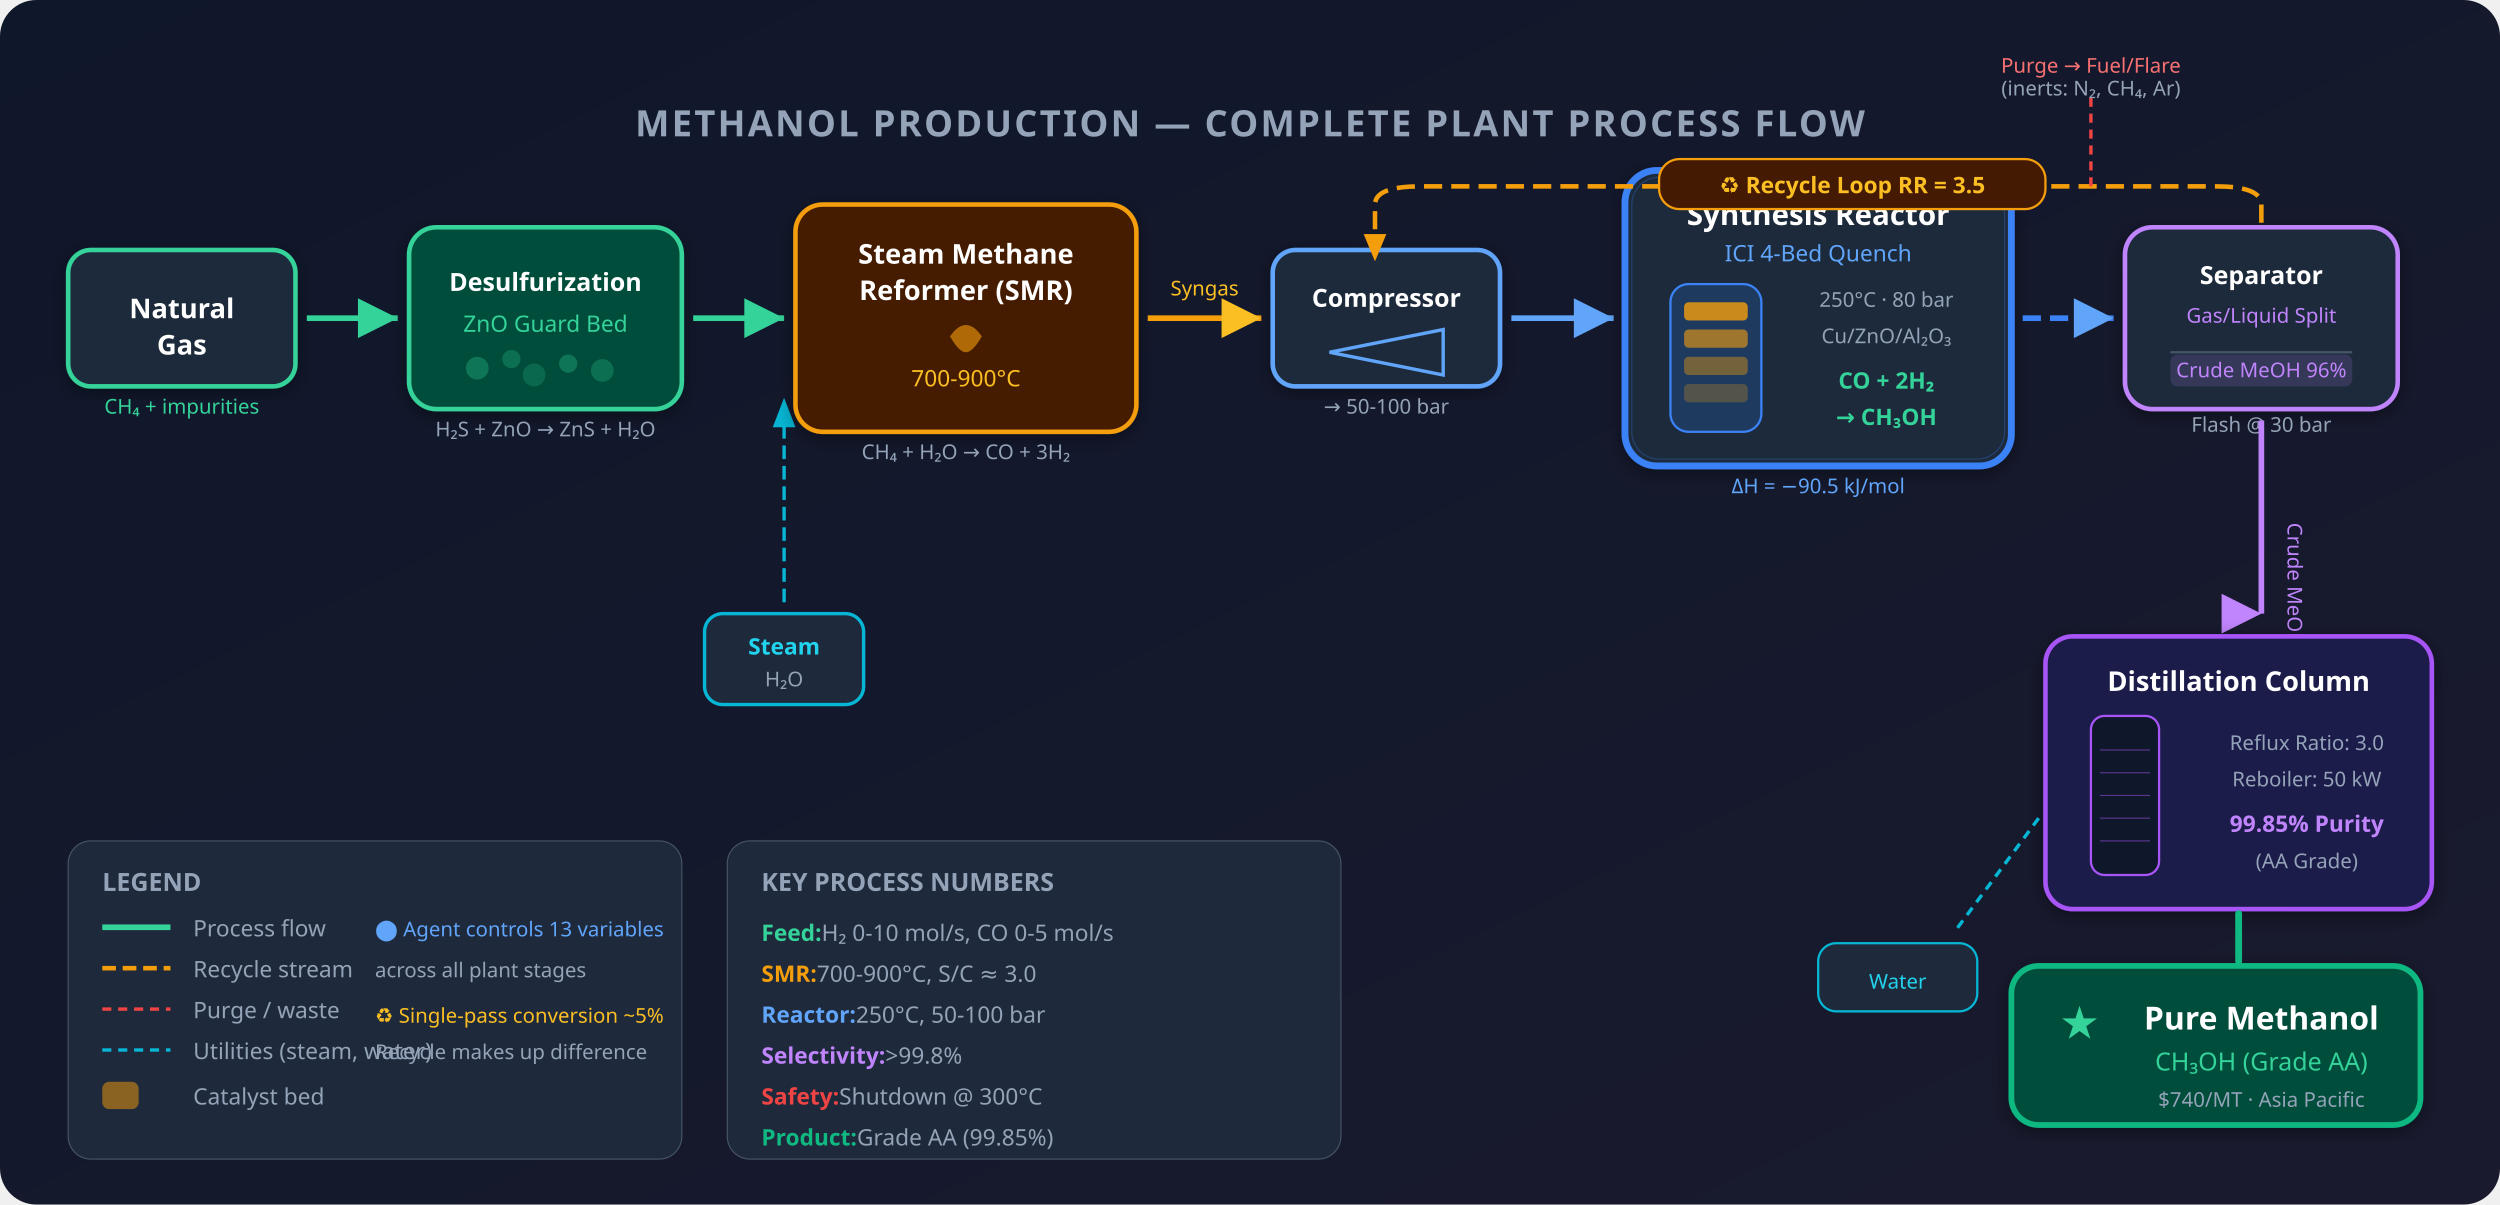
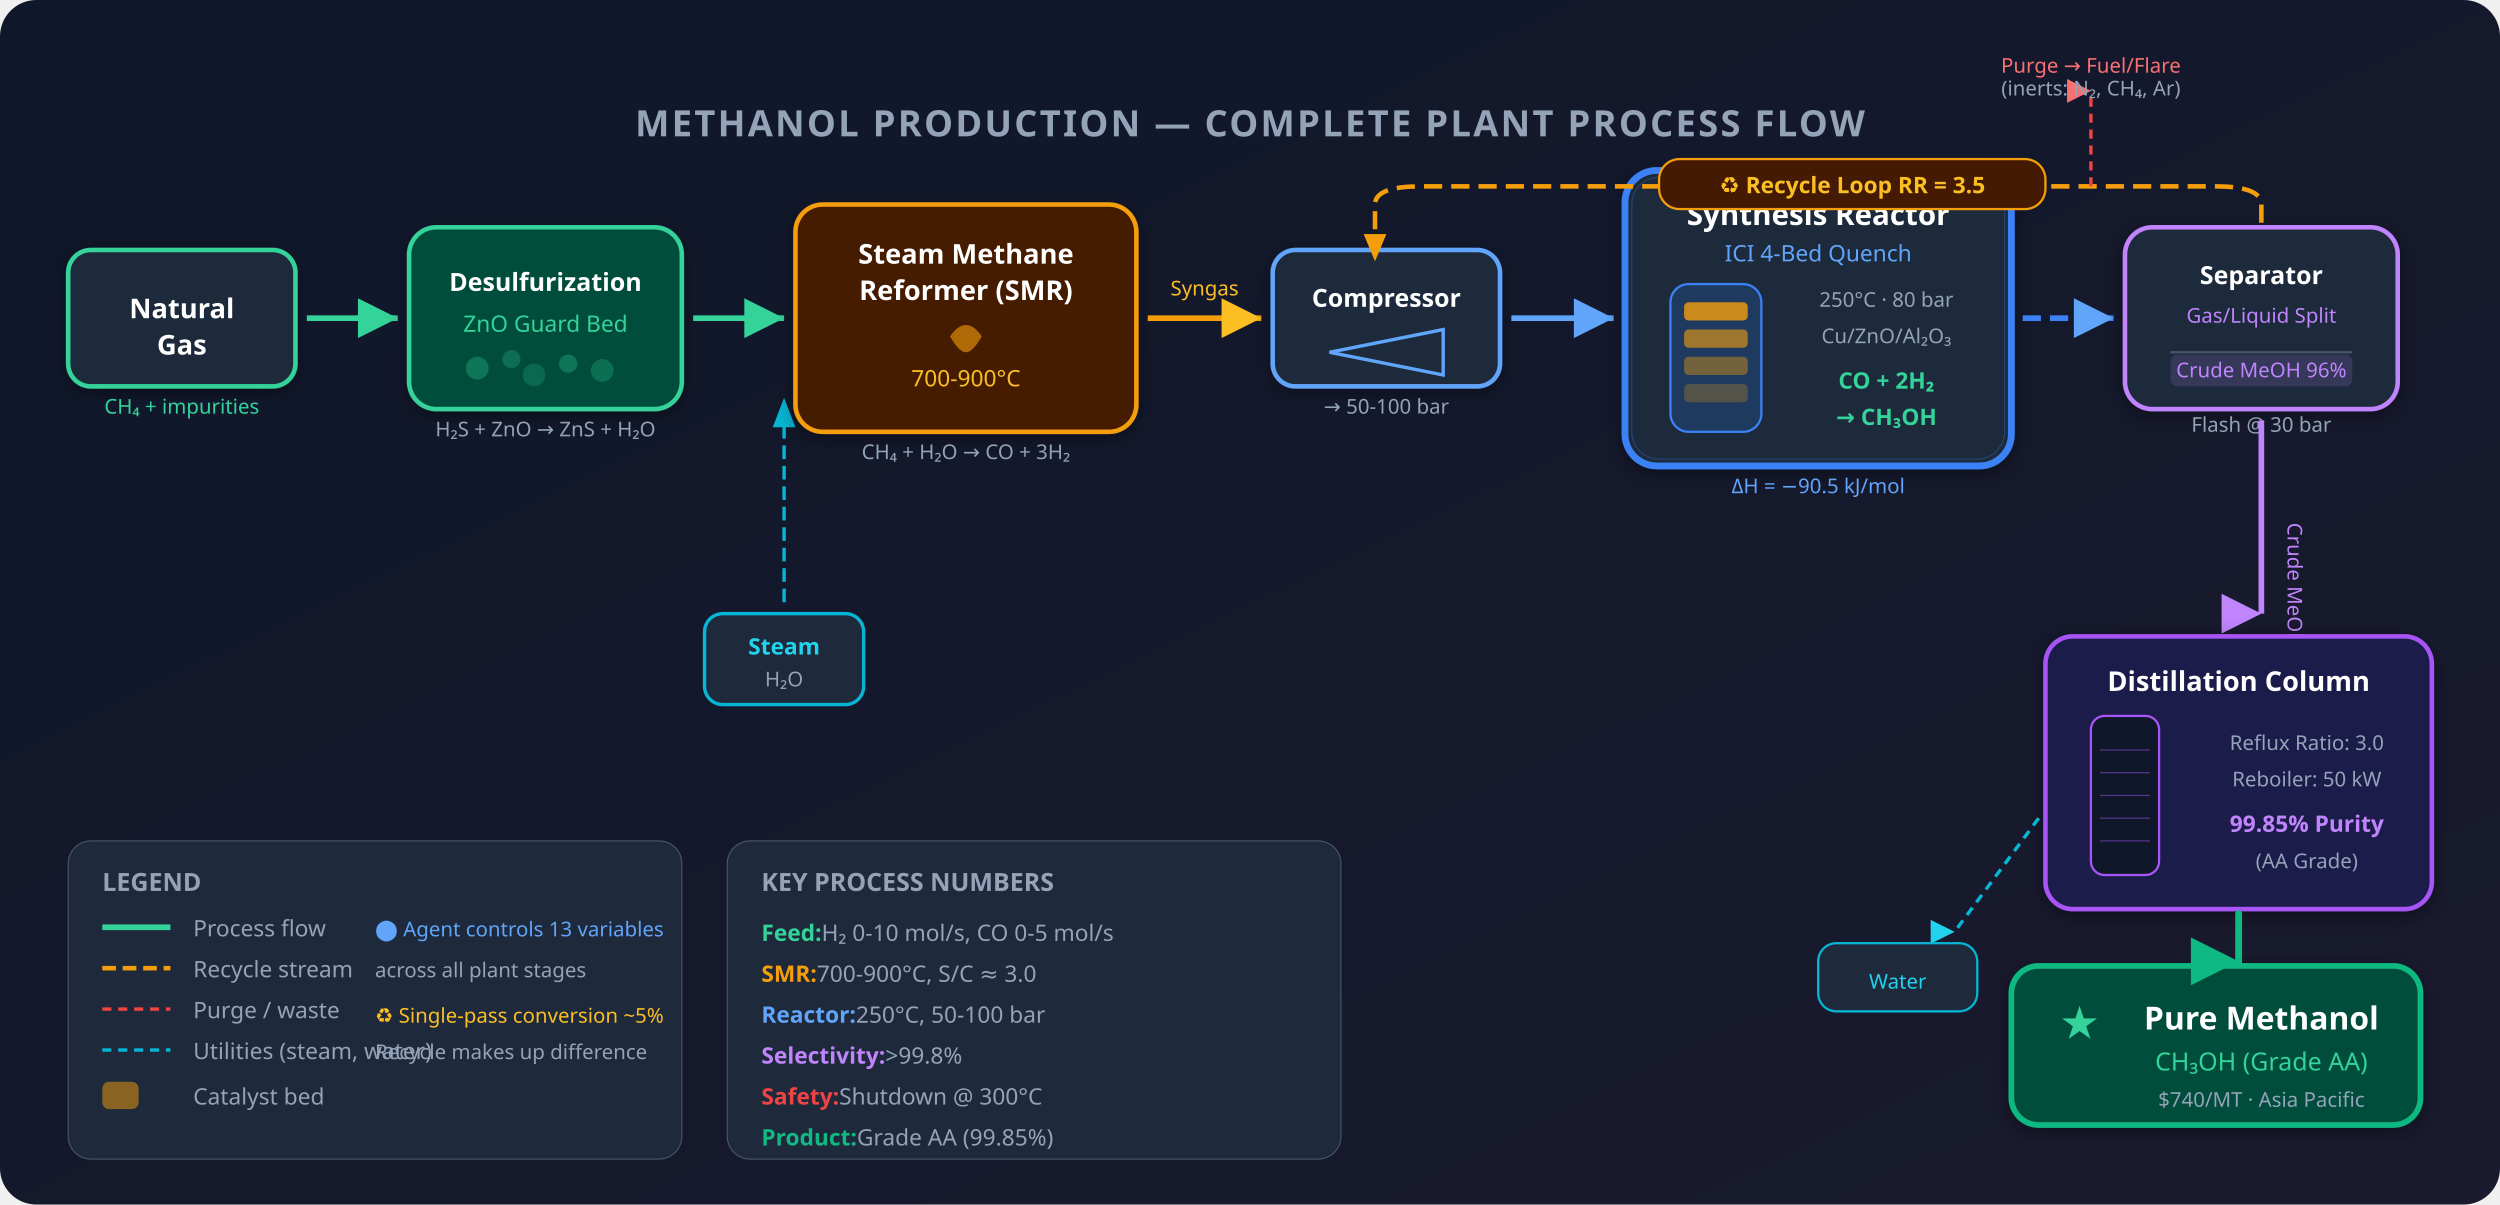
<svg xmlns="http://www.w3.org/2000/svg" viewBox="0 -30 1100 530" width="1100" height="530">
  <defs>
    <linearGradient id="pfBg" x1="0%" y1="0%" x2="100%" y2="100%">
      <stop offset="0%" stop-color="#0f172a" />
      <stop offset="100%" stop-color="#1a1a2e" />
    </linearGradient>
    <marker id="pfArrow" viewBox="0 0 10 10" refX="10" refY="5" markerWidth="7" markerHeight="7" orient="auto-start-auto">
      <path d="M 0 0 L 10 5 L 0 10 z" fill="#34d399" />
    </marker>
    <marker id="pfArrowAmber" viewBox="0 0 10 10" refX="10" refY="5" markerWidth="7" markerHeight="7" orient="auto-start-auto">
      <path d="M 0 0 L 10 5 L 0 10 z" fill="#fbbf24" />
    </marker>
    <marker id="pfArrowBlue" viewBox="0 0 10 10" refX="10" refY="5" markerWidth="7" markerHeight="7" orient="auto-start-auto">
      <path d="M 0 0 L 10 5 L 0 10 z" fill="#60a5fa" />
    </marker>
    <marker id="pfArrowRed" viewBox="0 0 10 10" refX="10" refY="5" markerWidth="7" markerHeight="7" orient="auto-start-auto">
      <path d="M 0 0 L 10 5 L 0 10 z" fill="#f87171" />
    </marker>
    <marker id="pfArrowPurple" viewBox="0 0 10 10" refX="10" refY="5" markerWidth="7" markerHeight="7" orient="auto-start-auto">
      <path d="M 0 0 L 10 5 L 0 10 z" fill="#c084fc" />
+     </marker>
+     <marker id="pfArrowCyan" viewBox="0 0 10 10" refX="10" refY="5" markerWidth="7" markerHeight="7" orient="auto-start-auto">
+       <path d="M 0 0 L 10 5 L 0 10 z" fill="#22d3ee" />
+     </marker>
+     <marker id="pfArrowGreen" viewBox="0 0 10 10" refX="10" refY="5" markerWidth="7" markerHeight="7" orient="auto-start-auto">
+       <path d="M 0 0 L 10 5 L 0 10 z" fill="#10b981" />
    </marker>
    <filter id="pfShadow">
      <feDropShadow dx="0" dy="2" stdDeviation="4" flood-opacity="0.4" />
    </filter>
    <style>
      @keyframes flowDash { to { stroke-dashoffset: -24; } }
      .pf-flow { animation: flowDash 1.5s linear infinite; }
    </style>
  </defs>
  <rect width="1100" height="530" y="-30" fill="url(#pfBg)" rx="16" />
  <text x="550" y="30" font-family="'Segoe UI', system-ui, sans-serif" font-size="16" fill="#94a3b8" text-anchor="middle" font-weight="700" letter-spacing="1">METHANOL PRODUCTION — COMPLETE PLANT PROCESS FLOW</text>
  <g transform="translate(30, 80)">
    <rect width="100" height="60" rx="10" fill="#1e293b" stroke="#34d399" stroke-width="2" filter="url(#pfShadow)" />
    <text x="50" y="30" font-family="'Segoe UI', sans-serif" font-size="12" fill="white" text-anchor="middle" font-weight="700">Natural</text>
    <text x="50" y="46" font-family="'Segoe UI', sans-serif" font-size="12" fill="white" text-anchor="middle" font-weight="700">Gas</text>
    <text x="50" y="72" font-family="'Segoe UI', sans-serif" font-size="9" fill="#34d399" text-anchor="middle">CH₄ + impurities</text>
  </g>
  <line x1="135" y1="110" x2="175" y2="110" stroke="#34d399" stroke-width="2.5" marker-end="url(#pfArrow)" />
  <g transform="translate(310, 240)">
    <rect width="70" height="40" rx="8" fill="#1e293b" stroke="#06b6d4" stroke-width="1.5" />
    <text x="35" y="18" font-family="'Segoe UI', sans-serif" font-size="10" fill="#22d3ee" text-anchor="middle" font-weight="600">Steam</text>
    <text x="35" y="32" font-family="'Segoe UI', sans-serif" font-size="9" fill="#94a3b8" text-anchor="middle">H₂O</text>
  </g>
  <line x1="345" y1="235" x2="345" y2="155" stroke="#06b6d4" stroke-width="1.5" stroke-dasharray="6,3" class="pf-flow" />
  <polygon points="340,158 345,145 350,158" fill="#06b6d4" />
  <g transform="translate(180, 70)">
    <rect width="120" height="80" rx="12" fill="#064e3b" stroke="#34d399" stroke-width="2" filter="url(#pfShadow)" />
    <text x="60" y="28" font-family="'Segoe UI', sans-serif" font-size="11" fill="white" text-anchor="middle" font-weight="700">Desulfurization</text>
    <text x="60" y="46" font-family="'Segoe UI', sans-serif" font-size="10" fill="#34d399" text-anchor="middle">ZnO Guard Bed</text>
    <circle cx="30" cy="62" r="5" fill="#34d399" opacity="0.3" />
    <circle cx="45" cy="58" r="4" fill="#34d399" opacity="0.25" />
    <circle cx="55" cy="65" r="5" fill="#34d399" opacity="0.2" />
    <circle cx="70" cy="60" r="4" fill="#34d399" opacity="0.3" />
    <circle cx="85" cy="63" r="5" fill="#34d399" opacity="0.25" />
    <text x="60" y="92" font-family="'Segoe UI', sans-serif" font-size="9" fill="#94a3b8" text-anchor="middle">H₂S + ZnO → ZnS + H₂O</text>
  </g>
  <line x1="305" y1="110" x2="345" y2="110" stroke="#34d399" stroke-width="2.5" marker-end="url(#pfArrow)" />
  <g transform="translate(350, 60)">
    <rect width="150" height="100" rx="12" fill="#451a03" stroke="#f59e0b" stroke-width="2" filter="url(#pfShadow)" />
    <text x="75" y="26" font-family="'Segoe UI', sans-serif" font-size="12" fill="white" text-anchor="middle" font-weight="700">Steam Methane</text>
    <text x="75" y="42" font-family="'Segoe UI', sans-serif" font-size="12" fill="white" text-anchor="middle" font-weight="700">Reformer (SMR)</text>
    <path d="M 68,58 Q 75,48 82,58 Q 78,65 75,65 Q 72,65 68,58" fill="#f59e0b" opacity="0.6" />
    <text x="75" y="80" font-family="'Segoe UI', sans-serif" font-size="10" fill="#fbbf24" text-anchor="middle">700-900°C</text>
    <text x="75" y="112" font-family="'Segoe UI', sans-serif" font-size="9" fill="#94a3b8" text-anchor="middle">CH₄ + H₂O → CO + 3H₂</text>
  </g>
  <line x1="505" y1="110" x2="555" y2="110" stroke="#f59e0b" stroke-width="2.5" marker-end="url(#pfArrowAmber)" />
  <text x="530" y="100" font-family="'Segoe UI', sans-serif" font-size="9" fill="#fbbf24" text-anchor="middle">Syngas</text>
  <g transform="translate(560, 80)">
    <rect width="100" height="60" rx="10" fill="#1e293b" stroke="#60a5fa" stroke-width="2" filter="url(#pfShadow)" />
    <text x="50" y="25" font-family="'Segoe UI', sans-serif" font-size="11" fill="white" text-anchor="middle" font-weight="700">Compressor</text>
    <polygon points="25,45 75,35 75,55" fill="none" stroke="#60a5fa" stroke-width="1.5" />
    <text x="50" y="72" font-family="'Segoe UI', sans-serif" font-size="9" fill="#94a3b8" text-anchor="middle">→ 50-100 bar</text>
  </g>
  <line x1="665" y1="110" x2="710" y2="110" stroke="#60a5fa" stroke-width="2.5" marker-end="url(#pfArrowBlue)" />
  <g transform="translate(715, 45)">
    <rect width="170" height="130" rx="14" fill="#1e293b" stroke="#3b82f6" stroke-width="3" filter="url(#pfShadow)" />
    <rect x="3" y="3" width="164" height="124" rx="12" fill="none" stroke="#3b82f6" stroke-width="0.5" opacity="0.3" />
    <text x="85" y="24" font-family="'Segoe UI', sans-serif" font-size="13" fill="white" text-anchor="middle" font-weight="700">Synthesis Reactor</text>
    <text x="85" y="40" font-family="'Segoe UI', sans-serif" font-size="10" fill="#60a5fa" text-anchor="middle">ICI 4-Bed Quench</text>
    <rect x="20" y="50" width="40" height="65" rx="8" fill="#1e3a5f" stroke="#3b82f6" stroke-width="1" />
    <rect x="26" y="58" width="28" height="8" rx="2" fill="#f59e0b" opacity="0.8" />
    <rect x="26" y="70" width="28" height="8" rx="2" fill="#f59e0b" opacity="0.6" />
    <rect x="26" y="82" width="28" height="8" rx="2" fill="#f59e0b" opacity="0.4" />
    <rect x="26" y="94" width="28" height="8" rx="2" fill="#f59e0b" opacity="0.25" />
    <text x="115" y="60" font-family="'Segoe UI', sans-serif" font-size="9" fill="#94a3b8" text-anchor="middle">250°C · 80 bar</text>
    <text x="115" y="76" font-family="'Segoe UI', sans-serif" font-size="9" fill="#94a3b8" text-anchor="middle">Cu/ZnO/Al₂O₃</text>
    <text x="115" y="96" font-family="'Segoe UI', sans-serif" font-size="10" fill="#34d399" text-anchor="middle" font-weight="600">CO + 2H₂</text>
    <text x="115" y="112" font-family="'Segoe UI', sans-serif" font-size="10" fill="#34d399" text-anchor="middle" font-weight="600">→ CH₃OH</text>
    <text x="85" y="142" font-family="'Segoe UI', sans-serif" font-size="9" fill="#60a5fa" text-anchor="middle">ΔH = −90.5 kJ/mol</text>
  </g>
  <line x1="890" y1="110" x2="930" y2="110" stroke="#3b82f6" stroke-width="2.5" stroke-dasharray="8,4" class="pf-flow" marker-end="url(#pfArrowBlue)" />
  <g transform="translate(935, 70)">
    <rect width="120" height="80" rx="12" fill="#1e293b" stroke="#c084fc" stroke-width="2" filter="url(#pfShadow)" />
    <text x="60" y="25" font-family="'Segoe UI', sans-serif" font-size="11" fill="white" text-anchor="middle" font-weight="700">Separator</text>
    <text x="60" y="42" font-family="'Segoe UI', sans-serif" font-size="9" fill="#c084fc" text-anchor="middle">Gas/Liquid Split</text>
    <line x1="20" y1="55" x2="100" y2="55" stroke="#475569" stroke-width="1" />
    <rect x="20" y="56" width="80" height="14" rx="3" fill="#c084fc" opacity="0.15" />
    <text x="60" y="66" font-family="'Segoe UI', sans-serif" font-size="9" fill="#c084fc" text-anchor="middle">Crude MeOH 96%</text>
    <text x="60" y="90" font-family="'Segoe UI', sans-serif" font-size="9" fill="#94a3b8" text-anchor="middle">Flash @ 30 bar</text>
  </g>
  <path d="M 995,68 L 995,60 Q 995,52 975,52 L 625,52 Q 605,52 605,60 L 605,75" fill="none" stroke="#f59e0b" stroke-width="2" stroke-dasharray="8,4" class="pf-flow" />
  <polygon points="600,73 605,85 610,73" fill="#f59e0b" />
  <rect x="730" y="40" width="170" height="22" rx="9" fill="#451a03" stroke="#f59e0b" stroke-width="1" />
  <text x="815" y="55" font-family="'Segoe UI', sans-serif" font-size="10" fill="#fbbf24" text-anchor="middle" font-weight="600">♻ Recycle Loop  RR = 3.5</text>
-   <line x1="920" y1="52" x2="920" y2="10" stroke="#ef4444" stroke-width="1.5" stroke-dasharray="4,3" />
+   <line x1="920" y1="52" x2="920" y2="10" stroke="#ef4444" stroke-width="1.5" stroke-dasharray="4,3" marker-end="url(#pfArrowRed)" />
  <text x="920" y="2" font-family="'Segoe UI', sans-serif" font-size="9" fill="#f87171" text-anchor="middle">Purge → Fuel/Flare</text>
  <text x="920" y="12" font-family="'Segoe UI', sans-serif" font-size="9" fill="#94a3b8" text-anchor="middle">(inerts: N₂, CH₄, Ar)</text>
  <line x1="995" y1="155" x2="995" y2="240" stroke="#c084fc" stroke-width="2.5" marker-end="url(#pfArrowPurple)" />
  <text x="1010" y="200" font-family="'Segoe UI', sans-serif" font-size="9" fill="#c084fc" writing-mode="tb">Crude MeOH</text>
  <g transform="translate(900, 250)">
    <rect width="170" height="120" rx="12" fill="#1e1b4b" stroke="#a855f7" stroke-width="2" filter="url(#pfShadow)" />
    <text x="85" y="24" font-family="'Segoe UI', sans-serif" font-size="12" fill="white" text-anchor="middle" font-weight="700">Distillation Column</text>
    <rect x="20" y="35" width="30" height="70" rx="6" fill="#0f172a" stroke="#a855f7" stroke-width="1" />
    <line x1="24" y1="50" x2="46" y2="50" stroke="#a855f7" stroke-width="0.5" opacity="0.5" />
    <line x1="24" y1="60" x2="46" y2="60" stroke="#a855f7" stroke-width="0.5" opacity="0.5" />
    <line x1="24" y1="70" x2="46" y2="70" stroke="#a855f7" stroke-width="0.5" opacity="0.5" />
    <line x1="24" y1="80" x2="46" y2="80" stroke="#a855f7" stroke-width="0.5" opacity="0.5" />
    <line x1="24" y1="90" x2="46" y2="90" stroke="#a855f7" stroke-width="0.5" opacity="0.5" />
    <text x="115" y="50" font-family="'Segoe UI', sans-serif" font-size="9" fill="#94a3b8" text-anchor="middle">Reflux Ratio: 3.0</text>
    <text x="115" y="66" font-family="'Segoe UI', sans-serif" font-size="9" fill="#94a3b8" text-anchor="middle">Reboiler: 50 kW</text>
    <text x="115" y="86" font-family="'Segoe UI', sans-serif" font-size="10" fill="#c084fc" text-anchor="middle" font-weight="600">99.85% Purity</text>
    <text x="115" y="102" font-family="'Segoe UI', sans-serif" font-size="9" fill="#94a3b8" text-anchor="middle">(AA Grade)</text>
  </g>
-   <line x1="897" y1="330" x2="860" y2="380" stroke="#06b6d4" stroke-width="1.5" stroke-dasharray="4,3" />
+   <line x1="897" y1="330" x2="860" y2="380" stroke="#06b6d4" stroke-width="1.5" stroke-dasharray="4,3" marker-end="url(#pfArrowCyan)" />
  <g transform="translate(800, 385)">
    <rect width="70" height="30" rx="8" fill="#1e293b" stroke="#06b6d4" stroke-width="1" />
    <text x="35" y="20" font-family="'Segoe UI', sans-serif" font-size="9" fill="#22d3ee" text-anchor="middle">Water</text>
  </g>
  <g transform="translate(885, 395)">
    <rect width="180" height="70" rx="12" fill="#064e3b" stroke="#10b981" stroke-width="2.5" filter="url(#pfShadow)" />
    <text x="30" y="32" font-family="'Segoe UI', sans-serif" font-size="20" fill="#34d399" text-anchor="middle">★</text>
    <text x="110" y="28" font-family="'Segoe UI', sans-serif" font-size="14" fill="white" text-anchor="middle" font-weight="700">Pure Methanol</text>
    <text x="110" y="46" font-family="'Segoe UI', sans-serif" font-size="11" fill="#34d399" text-anchor="middle">CH₃OH (Grade AA)</text>
    <text x="110" y="62" font-family="'Segoe UI', sans-serif" font-size="9" fill="#94a3b8" text-anchor="middle">$740/MT · Asia Pacific</text>
  </g>
-   <line x1="985" y1="372" x2="985" y2="393" stroke="#10b981" stroke-width="3" stroke-linecap="round" />
+   <line x1="985" y1="372" x2="985" y2="393" stroke="#10b981" stroke-width="3" stroke-linecap="round" marker-end="url(#pfArrowGreen)" />
  <g transform="translate(30, 340)">
    <rect width="270" height="140" rx="10" fill="#1e293b" stroke="#475569" stroke-width="0.5" />
    <text x="15" y="22" font-family="'Segoe UI', sans-serif" font-size="11" fill="#94a3b8" font-weight="700">LEGEND</text>
    <line x1="15" y1="38" x2="45" y2="38" stroke="#34d399" stroke-width="2.5" />
    <text x="55" y="42" font-family="'Segoe UI', sans-serif" font-size="10" fill="#94a3b8">Process flow</text>
    <line x1="15" y1="56" x2="45" y2="56" stroke="#f59e0b" stroke-width="2" stroke-dasharray="6,3" />
    <text x="55" y="60" font-family="'Segoe UI', sans-serif" font-size="10" fill="#94a3b8">Recycle stream</text>
    <line x1="15" y1="74" x2="45" y2="74" stroke="#ef4444" stroke-width="1.5" stroke-dasharray="4,3" />
    <text x="55" y="78" font-family="'Segoe UI', sans-serif" font-size="10" fill="#94a3b8">Purge / waste</text>
    <line x1="15" y1="92" x2="45" y2="92" stroke="#06b6d4" stroke-width="1.5" stroke-dasharray="4,3" />
    <text x="55" y="96" font-family="'Segoe UI', sans-serif" font-size="10" fill="#94a3b8">Utilities (steam, water)</text>
    <rect x="15" y="106" width="16" height="12" rx="3" fill="#f59e0b" opacity="0.5" />
    <text x="55" y="116" font-family="'Segoe UI', sans-serif" font-size="10" fill="#94a3b8">Catalyst bed</text>
    <text x="135" y="42" font-family="'Segoe UI', sans-serif" font-size="9" fill="#60a5fa">⬤ Agent controls 13 variables</text>
    <text x="135" y="60" font-family="'Segoe UI', sans-serif" font-size="9" fill="#94a3b8">across all plant stages</text>
    <text x="135" y="80" font-family="'Segoe UI', sans-serif" font-size="9" fill="#fbbf24">♻ Single-pass conversion ~5%</text>
    <text x="135" y="96" font-family="'Segoe UI', sans-serif" font-size="9" fill="#94a3b8">Recycle makes up difference</text>
  </g>
  <g transform="translate(320, 340)">
    <rect width="270" height="140" rx="10" fill="#1e293b" stroke="#475569" stroke-width="0.5" />
    <text x="15" y="22" font-family="'Segoe UI', sans-serif" font-size="11" fill="#94a3b8" font-weight="700">KEY PROCESS NUMBERS</text>
    <g font-family="'Segoe UI', sans-serif" font-size="10" fill="#94a3b8">
      <text x="15" y="44">
        <tspan fill="#34d399" font-weight="600">Feed: </tspan>H₂ 0-10 mol/s, CO 0-5 mol/s</text>
      <text x="15" y="62">
        <tspan fill="#f59e0b" font-weight="600">SMR: </tspan>700-900°C, S/C ≈ 3.0</text>
      <text x="15" y="80">
        <tspan fill="#60a5fa" font-weight="600">Reactor: </tspan>250°C, 50-100 bar</text>
      <text x="15" y="98">
        <tspan fill="#c084fc" font-weight="600">Selectivity: </tspan>&gt;99.8%</text>
      <text x="15" y="116">
        <tspan fill="#ef4444" font-weight="600">Safety: </tspan>Shutdown @ 300°C</text>
      <text x="15" y="134">
        <tspan fill="#10b981" font-weight="600">Product: </tspan>Grade AA (99.85%)</text>
    </g>
  </g>
</svg>
